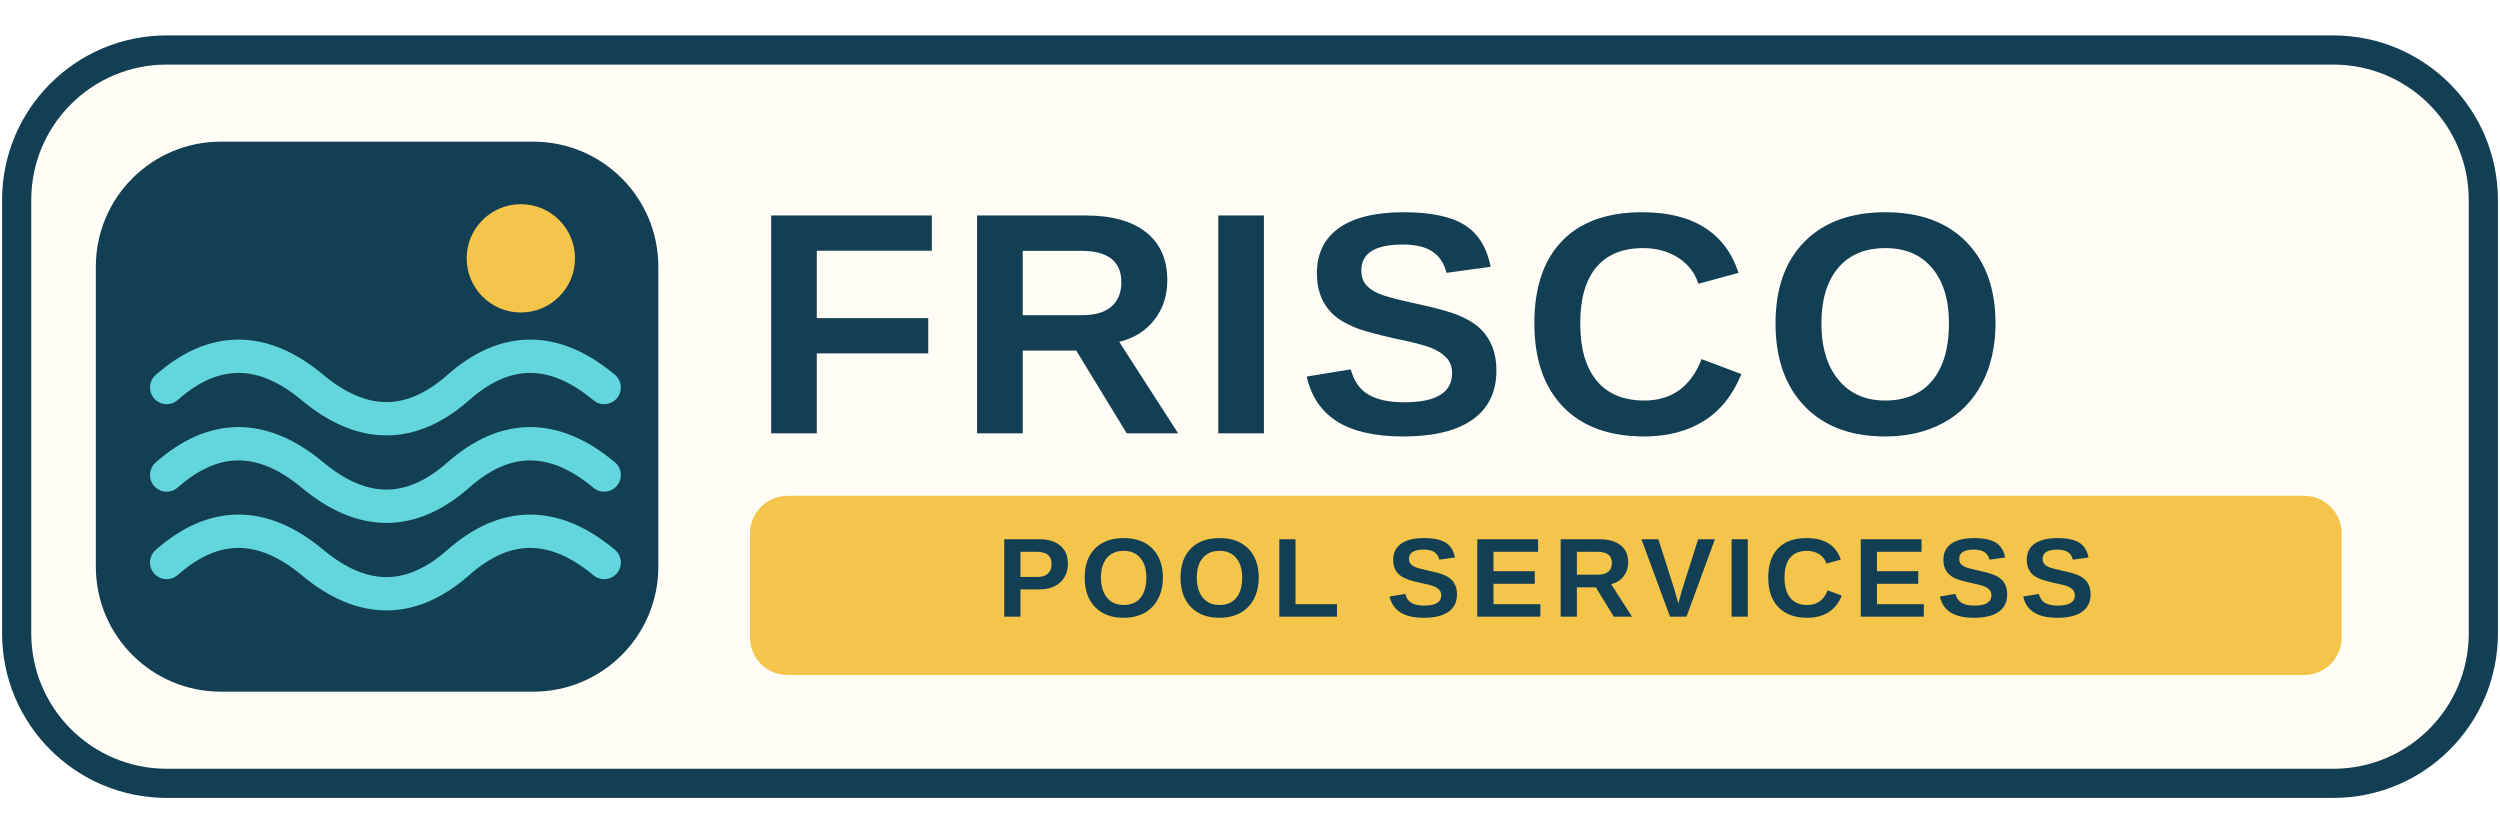
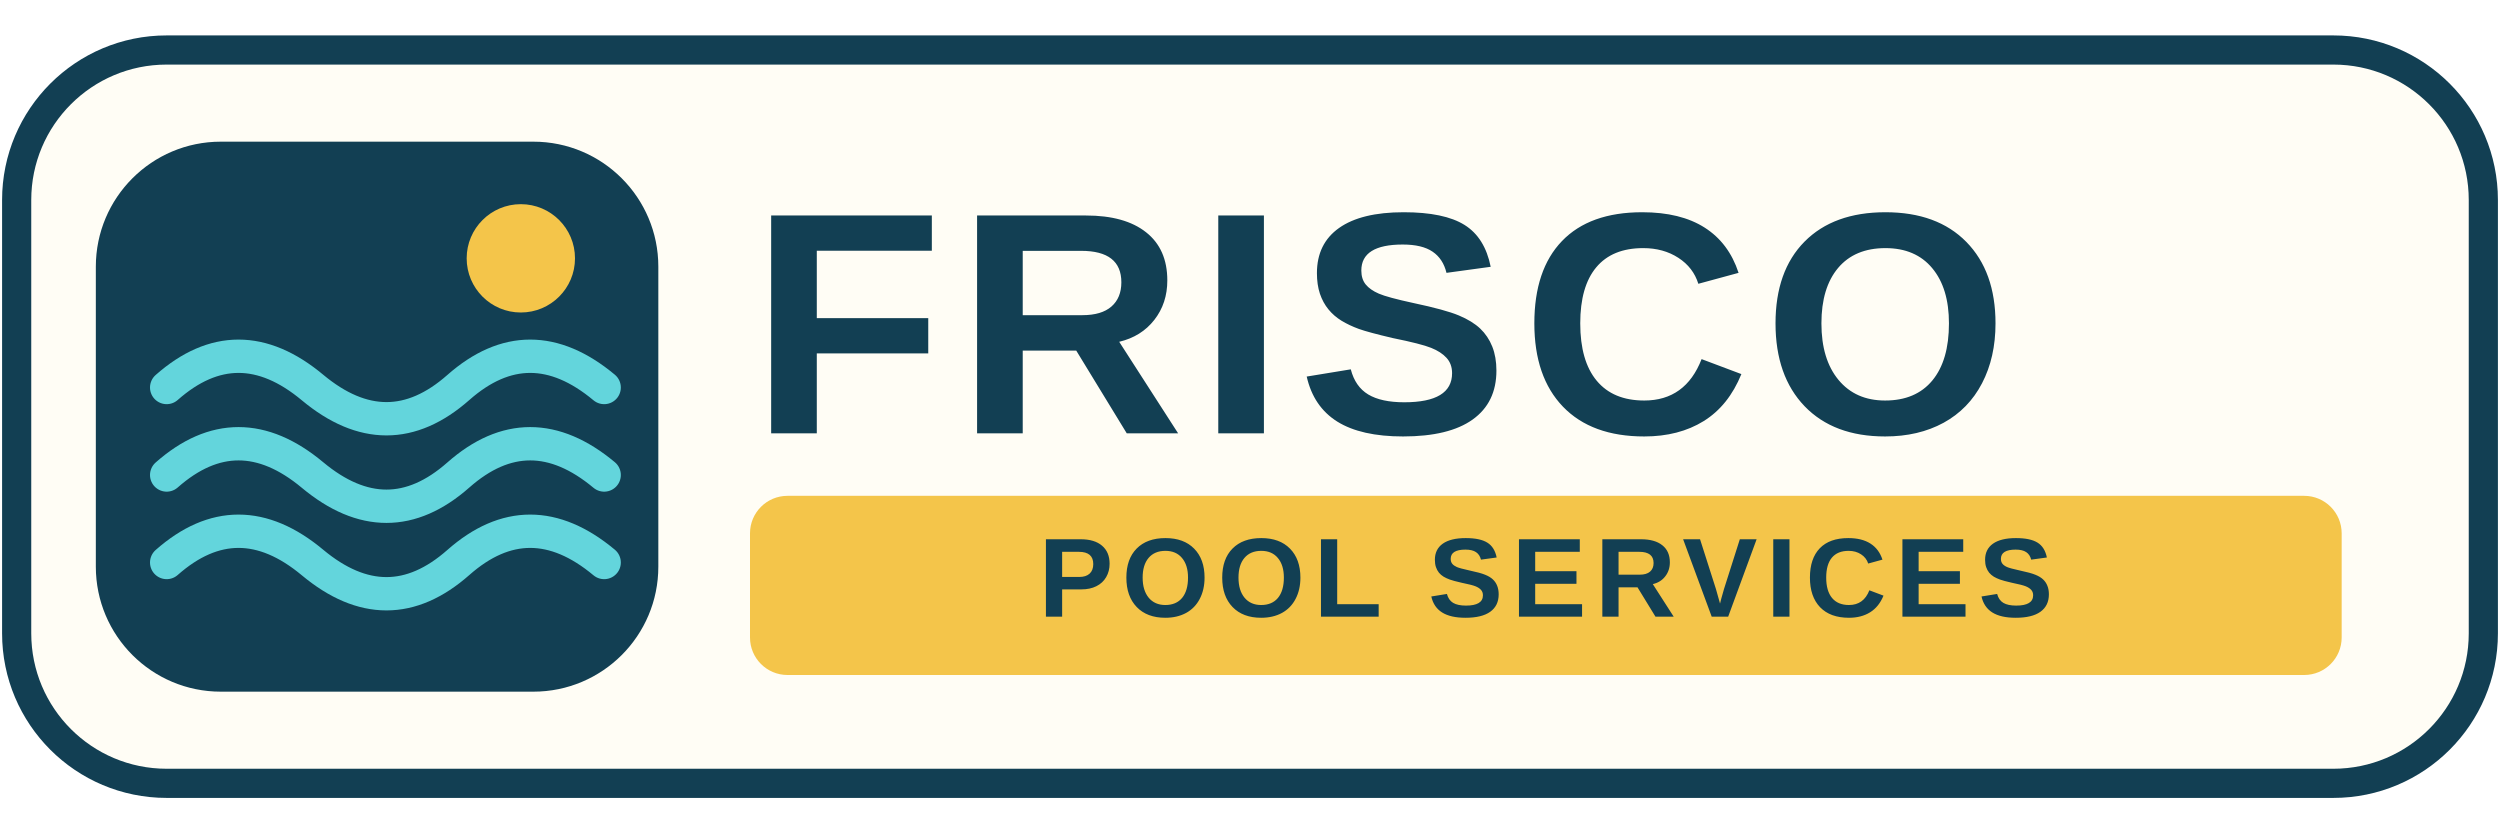
<svg xmlns="http://www.w3.org/2000/svg" viewBox="0 0 600 200" role="img" aria-labelledby="title">
  <rect x="4" y="12" width="592" height="176" rx="36" fill="#fffdf5" stroke="#123f53" stroke-width="7" />
  <rect x="23" y="34" width="135" height="132" rx="30" fill="#123f53" />
  <circle cx="125" cy="62" r="13" fill="#f4c54a" />
  <path d="M40 93 Q57 78 75 93 T110 93 T145 93 M40 114 Q57 99 75 114 T110 114 T145 114 M40 135 Q57 120 75 135 T110 135 T145 135" fill="none" stroke="#63d5dc" stroke-width="8" stroke-linecap="round" />
  <text x="180" y="104" font-family="Arial,sans-serif" font-size="76" font-weight="900" letter-spacing="3" fill="#123f53">FRISCO</text>
  <rect x="180" y="119" width="382" height="43" rx="9" fill="#f4c54a" />
-   <text x="371" y="148" text-anchor="middle" font-family="Arial,sans-serif" font-size="27" font-weight="700" letter-spacing="2" fill="#123f53">POOL SERVICESS</text>
+   <text x="371" y="148" text-anchor="middle" font-family="Arial,sans-serif" font-size="27" font-weight="700" letter-spacing="2" fill="#123f53">POOL SERVICES</text>
</svg>
